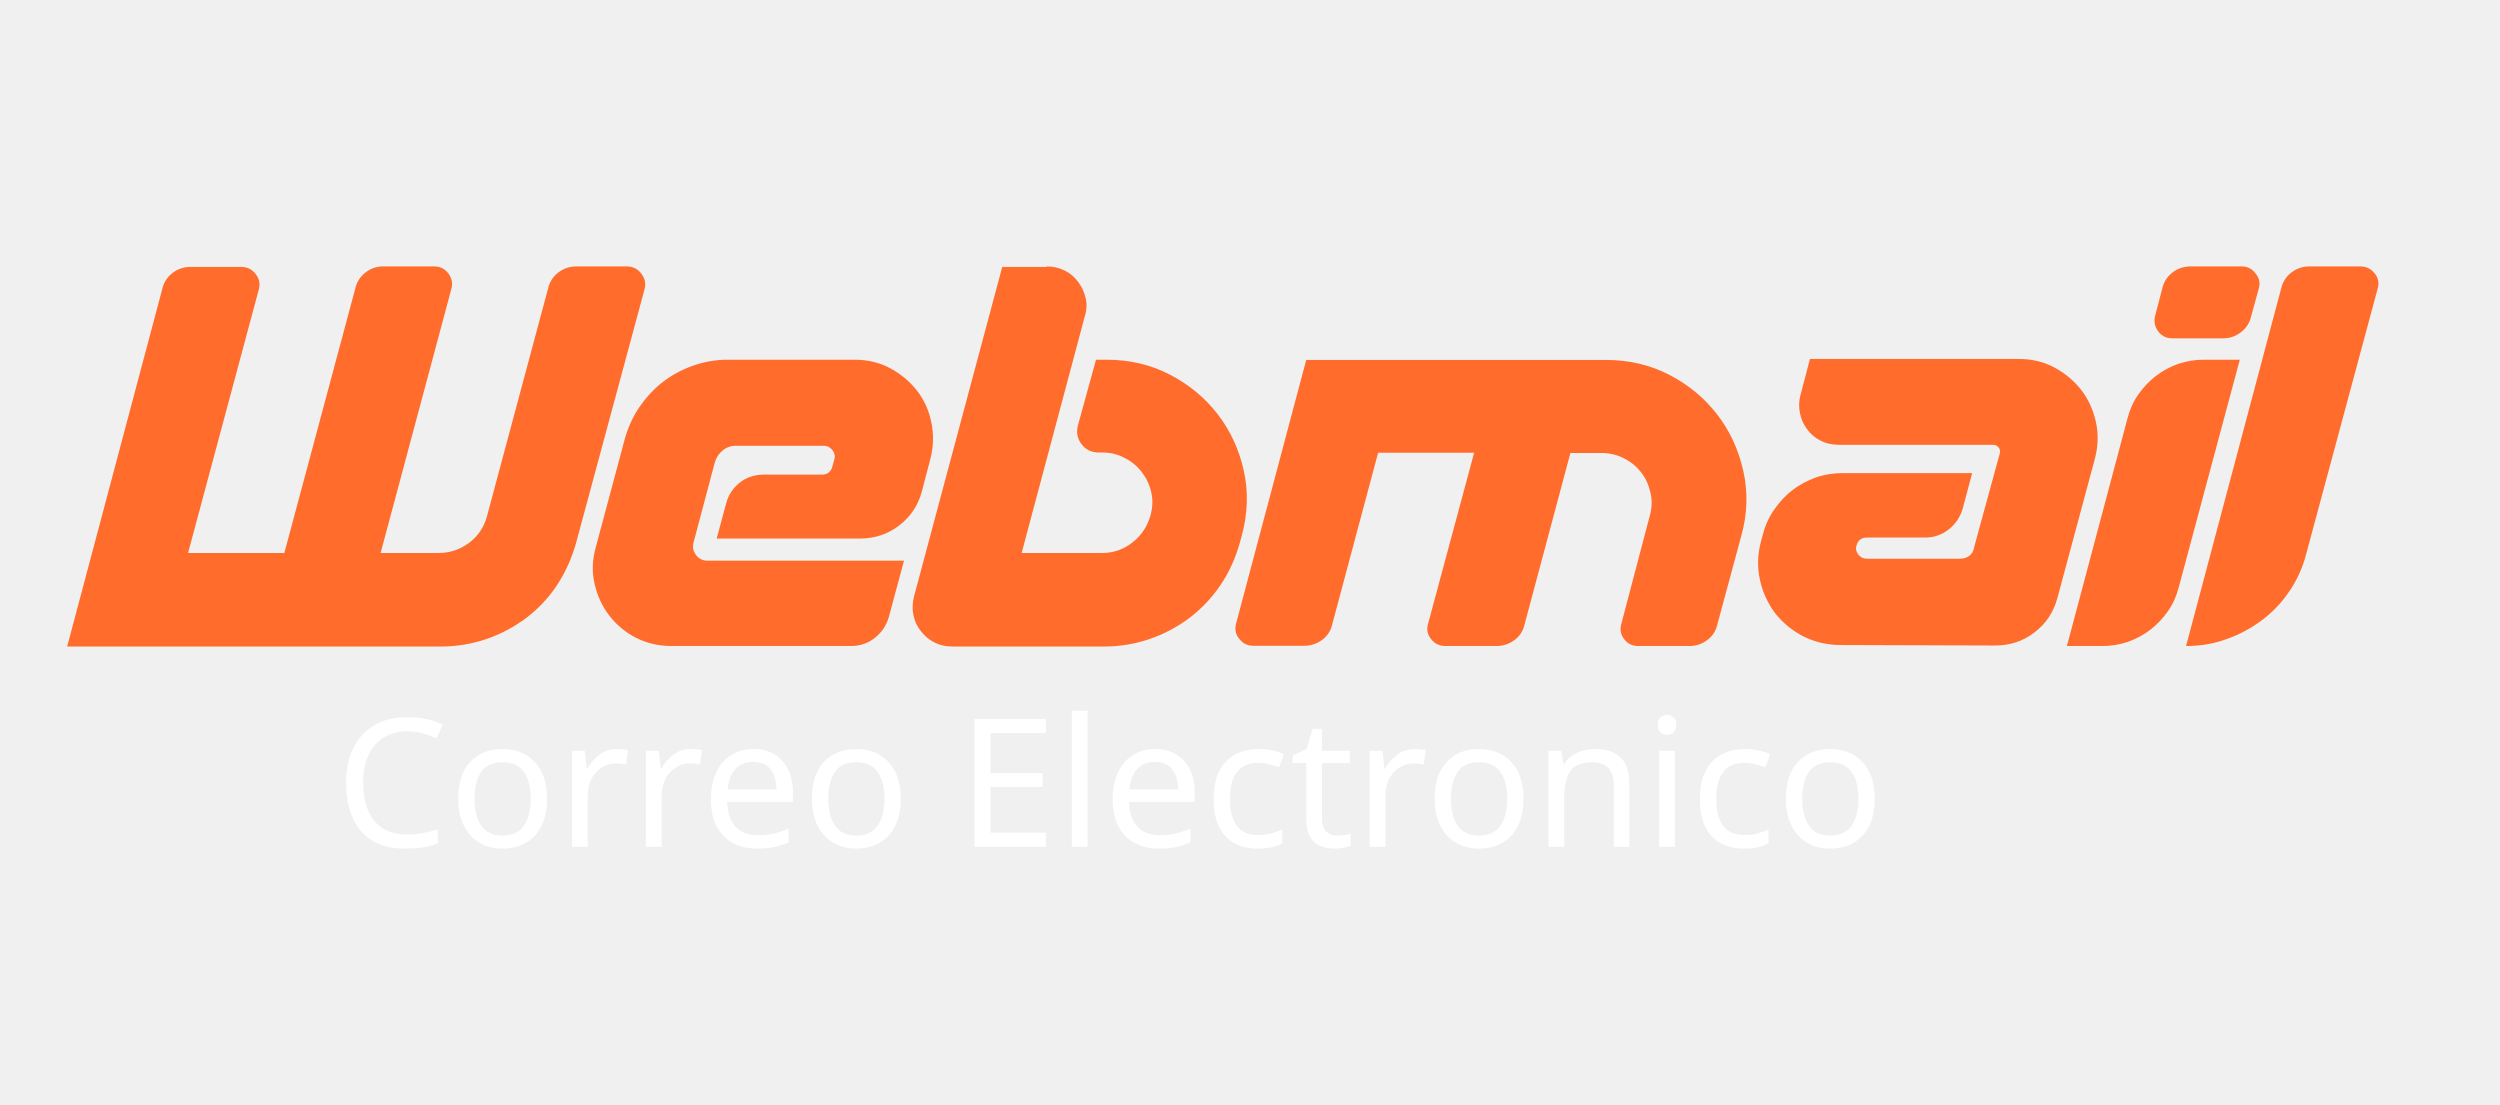
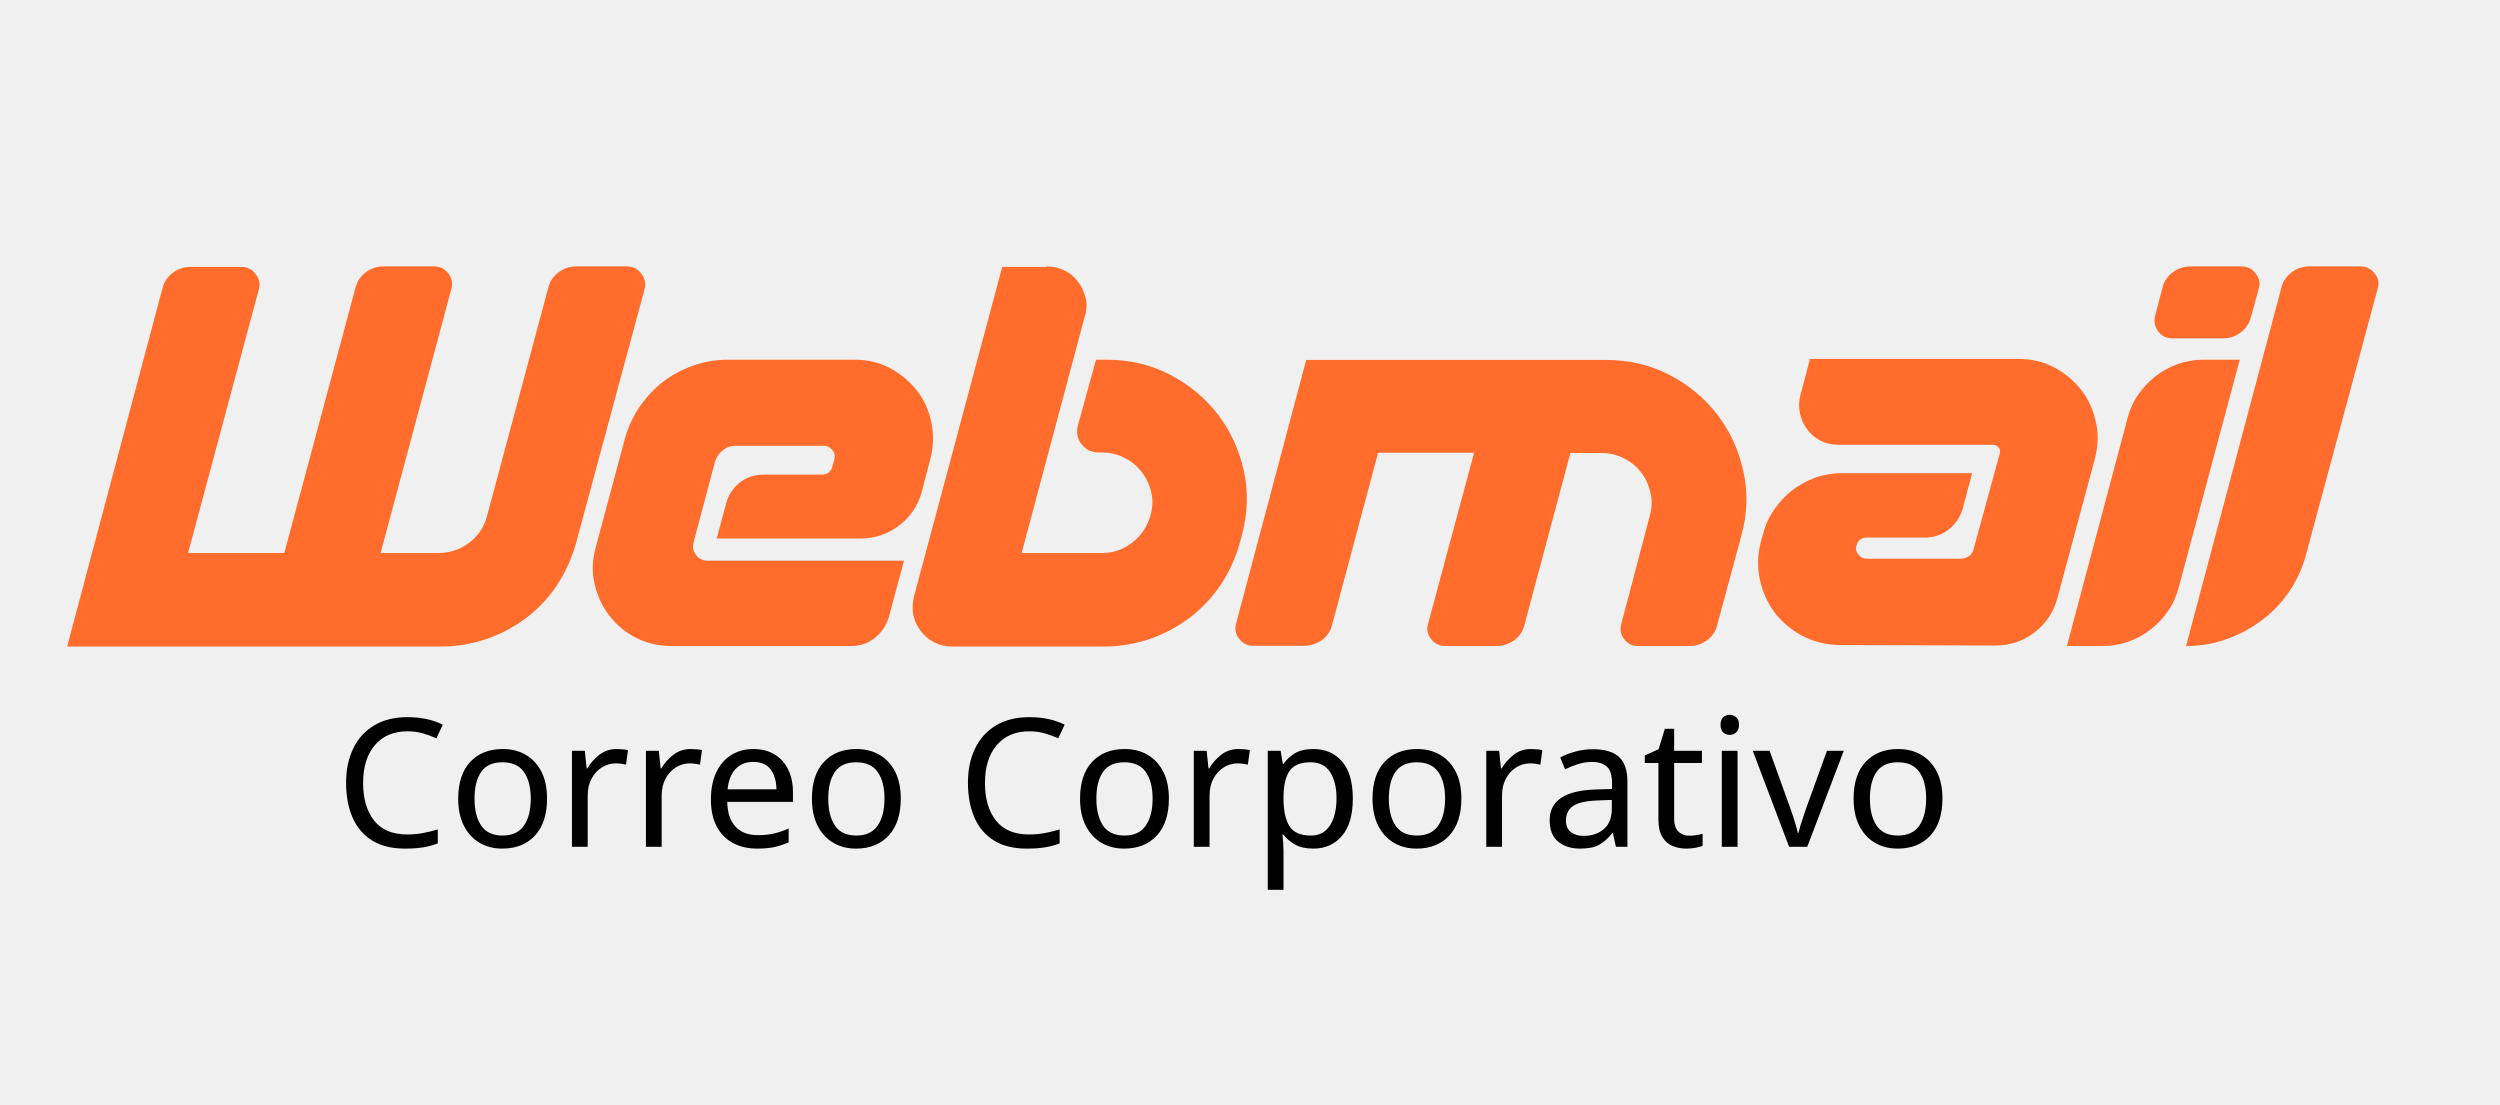
<svg xmlns="http://www.w3.org/2000/svg" xmlns:xlink="http://www.w3.org/1999/xlink" version="1.1" id="Capa_1" x="0px" y="0px" viewBox="0 0 1005 444" style="enable-background:new 0 0 1005 444;" xml:space="preserve">
  <style type="text/css">
	.st0{fill:#FF6C2C;}
	.st1{clip-path:url(#SVGID_2_);}
	.st2{fill:none;}
- 	.st3{fill:#FFFFFF;}
- 	.st4{font-family:'Montserrat-Bold';}
- 	.st5{font-size:72px;}
+ 	.st3{font-family:'Montserrat-Bold';}
+ 	.st4{font-size:72px;}
</style>
-   <path class="st0" d="M259.1,116.3l-27.5,101.9c-1.7,6.1-4.2,11.7-7.6,16.9c-3.4,5.2-7.5,9.5-12.3,13.2c-4.8,3.6-10.1,6.5-15.9,8.5  c-5.8,2-12,3.1-18.3,3.1H27l38.3-144c0.6-2.5,2-4.6,4.1-6.2c2.1-1.6,4.5-2.4,7.2-2.4H97c2.4,0,4.4,1,5.8,2.9c1.5,1.9,1.9,4,1.2,6.3  L75.6,222.3h38.7l28.6-106.6c0.6-2.5,2-4.6,4.1-6.2c2.1-1.6,4.4-2.4,7-2.4h20.6c2.4,0,4.3,1,5.7,2.9c1.4,1.9,1.8,4,1.1,6.3  L153,222.3h23.3c4.6,0,8.7-1.4,12.3-4.1c3.6-2.7,6-6.3,7.2-10.8l24.6-91.7c0.6-2.5,2-4.6,4.1-6.2c2.1-1.6,4.5-2.4,7.2-2.4H252  c2.4,0,4.4,1,5.8,2.9C259.3,111.9,259.7,114,259.1,116.3 M290.6,181c-1.5,1.2-2.6,2.8-3.2,4.7l-8.6,32.4c-0.5,1.8-0.2,3.4,1,5  c1.1,1.5,2.7,2.3,4.6,2.3h79l-6.1,22.7c-1,3.4-2.9,6.2-5.7,8.4c-2.8,2.2-6,3.2-9.5,3.2H270c-5.2,0-10-1.1-14.3-3.3  c-4.3-2.2-7.9-5.2-10.8-9c-2.9-3.7-4.8-8-5.9-12.8c-1.1-4.8-0.9-9.6,0.5-14.6l11.6-43.3c1.3-4.7,3.2-9,5.9-13  c2.7-3.9,5.8-7.3,9.4-10.1c3.6-2.8,7.7-5,12.2-6.6c4.5-1.6,9.2-2.4,14-2.4h50.9c5.2,0,10,1.1,14.3,3.4c4.3,2.3,7.9,5.3,10.8,9  c2.9,3.7,4.8,7.9,5.8,12.8c1,4.8,0.9,9.7-0.4,14.7l-3.4,13c-1.5,5.7-4.6,10.3-9.2,13.8c-4.6,3.5-9.9,5.2-15.7,5.2h-57.6l3.8-14.1  c0.9-3.4,2.7-6.2,5.5-8.4c2.8-2.2,6-3.2,9.7-3.2h23.3c2.2,0,3.6-1.1,4.2-3.2l0.8-2.9c0.4-1.4,0.1-2.7-0.8-3.8  c-0.9-1.1-2-1.7-3.4-1.7h-35.5C293.8,179.2,292.1,179.8,290.6,181 M420.8,107.1c2.7,0,5.1,0.6,7.3,1.7c2.2,1.1,3.9,2.6,5.3,4.5  c1.4,1.8,2.4,4,3,6.4c0.6,2.4,0.5,4.9-0.3,7.4l-25.4,95.2H443c4.6,0,8.6-1.4,12.2-4.2c3.6-2.8,6-6.4,7.3-10.9c0.9-3.2,1-6.3,0.3-9.3  c-0.7-3.1-2-5.8-3.8-8.1c-1.8-2.4-4.1-4.3-6.9-5.7c-2.7-1.5-5.8-2.2-9.1-2.2h-1.3c-2.9,0-5.2-1.1-6.9-3.3c-1.7-2.2-2.2-4.7-1.5-7.5  l7.3-26.5h4.2c9.3,0,17.8,2,25.5,6c7.7,4,14.1,9.3,19.2,15.9c5.1,6.6,8.6,14.2,10.5,22.7c1.9,8.5,1.6,17.2-0.8,26.1l-0.8,2.9  c-1.7,6.1-4.2,11.7-7.7,16.9c-3.5,5.2-7.6,9.5-12.4,13.2c-4.8,3.6-10.1,6.5-15.9,8.5c-5.8,2-12,3.1-18.3,3.1h-61.4  c-2.7,0-5.1-0.6-7.2-1.7c-2.1-1.1-3.9-2.6-5.3-4.5c-1.5-1.8-2.5-4-3-6.4c-0.5-2.4-0.4-4.9,0.2-7.4l35.5-132.6H420.8 M496.9,250.7  l28.2-106h120.5c9.3,0,17.8,2,25.5,6c7.7,4,14.1,9.3,19.2,15.9c5.1,6.6,8.6,14.2,10.5,22.7s1.7,17.2-0.8,26.1l-9.7,35.9  c-0.6,2.5-2,4.6-4.1,6.1c-2.1,1.5-4.4,2.3-7,2.3h-20.6c-2.4,0-4.3-0.9-5.7-2.8c-1.4-1.8-1.8-3.9-1.1-6.2l11.4-43.3  c0.9-3.2,1-6.3,0.3-9.3c-0.7-3.1-1.9-5.8-3.7-8.1c-1.8-2.4-4.1-4.3-6.9-5.7c-2.8-1.5-5.9-2.2-9.2-2.2h-12.4l-18.5,69.2  c-0.6,2.5-2,4.6-4.1,6.1c-2.1,1.5-4.5,2.3-7.2,2.3h-20.4c-2.4,0-4.4-0.9-5.8-2.8c-1.5-1.8-1.9-3.9-1.2-6.2l18.5-68.7H554l-18.5,69.2  c-0.6,2.5-2,4.6-4.1,6.1c-2.1,1.5-4.5,2.3-7.2,2.3h-20.4c-2.3,0-4.2-0.9-5.6-2.8C496.7,255.1,496.3,253,496.9,250.7 M803.3,184.5  l0.6-2.1c0.3-1,0.1-1.9-0.5-2.6c-0.6-0.7-1.4-1-2.4-1h-62c-2.7,0-5.1-0.6-7.2-1.7c-2.2-1.1-3.9-2.6-5.3-4.5c-1.4-1.8-2.4-4-2.9-6.4  c-0.5-2.4-0.5-4.9,0.2-7.4l3.8-14.5h83.9c5.2,0,10,1.1,14.3,3.4c4.3,2.3,7.9,5.3,10.8,9c2.9,3.7,4.8,7.9,5.9,12.7  c1.1,4.8,1,9.7-0.3,14.8l-15.1,56.1c-1.5,5.7-4.6,10.4-9.2,13.9c-4.6,3.6-10,5.3-15.9,5.3l-62-0.2c-5.5,0-10.5-1.2-15.1-3.5  c-4.6-2.4-8.3-5.5-11.3-9.3c-2.9-3.9-5-8.3-6.1-13.4c-1.1-5-1-10.1,0.4-15.4l0.8-2.9c0.9-3.6,2.4-6.9,4.5-9.9c2.1-3,4.5-5.7,7.3-7.8  c2.8-2.2,5.9-3.8,9.3-5.1c3.4-1.2,7.1-1.8,10.9-1.8h52.1l-3.8,14.3c-1,3.4-2.9,6.2-5.7,8.4c-2.8,2.2-6,3.2-9.5,3.2h-23.3  c-2.2,0-3.6,1.1-4.2,3.2c-0.4,1.4-0.1,2.6,0.8,3.7c0.9,1.1,2,1.6,3.4,1.6H788c1.4,0,2.6-0.4,3.6-1.1c1-0.8,1.7-1.8,1.9-3.1l0.4-1.5  L803.3,184.5 M866.4,126.8l2.9-11.1c0.6-2.5,2-4.6,4.1-6.2c2.1-1.6,4.5-2.4,7.2-2.4h20.6c2.3,0,4.2,1,5.6,2.9  c1.5,1.9,1.9,3.9,1.2,6.1l-3.1,11.3c-0.6,2.5-2,4.6-4.1,6.2c-2.1,1.6-4.4,2.4-7,2.4h-20.6c-2.4,0-4.3-1-5.7-2.9  C866.1,131.1,865.8,129,866.4,126.8L866.4,126.8z M830.9,259.7l24.4-91.7c0.9-3.4,2.3-6.6,4.3-9.4c2-2.9,4.3-5.3,7-7.4  c2.7-2.1,5.7-3.7,9-4.9c3.3-1.1,6.7-1.7,10.3-1.7h14.5l-24.6,91.7c-0.9,3.4-2.3,6.6-4.3,9.4c-2,2.9-4.3,5.3-7,7.4  c-2.7,2.1-5.7,3.7-9,4.9c-3.3,1.1-6.7,1.7-10.3,1.7H830.9" />
+   <path class="st0" d="M259.1,116.3l-27.5,101.9c-1.7,6.1-4.2,11.7-7.6,16.9c-3.4,5.2-7.5,9.5-12.3,13.2c-4.8,3.6-10.1,6.5-15.9,8.5  c-5.8,2-12,3.1-18.3,3.1H27l38.3-144c0.6-2.5,2-4.6,4.1-6.2s4.5-2.4,7.2-2.4H97c2.4,0,4.4,1,5.8,2.9c1.5,1.9,1.9,4,1.2,6.3  L75.6,222.3h38.7l28.6-106.6c0.6-2.5,2-4.6,4.1-6.2s4.4-2.4,7-2.4h20.6c2.4,0,4.3,1,5.7,2.9s1.8,4,1.1,6.3l-28.4,106h23.3  c4.6,0,8.7-1.4,12.3-4.1c3.6-2.7,6-6.3,7.2-10.8l24.6-91.7c0.6-2.5,2-4.6,4.1-6.2s4.5-2.4,7.2-2.4H252c2.4,0,4.4,1,5.8,2.9  C259.3,111.9,259.7,114,259.1,116.3 M290.6,181c-1.5,1.2-2.6,2.8-3.2,4.7l-8.6,32.4c-0.5,1.8-0.2,3.4,1,5c1.1,1.5,2.7,2.3,4.6,2.3  h79l-6.1,22.7c-1,3.4-2.9,6.2-5.7,8.4c-2.8,2.2-6,3.2-9.5,3.2H270c-5.2,0-10-1.1-14.3-3.3c-4.3-2.2-7.9-5.2-10.8-9  c-2.9-3.7-4.8-8-5.9-12.8c-1.1-4.8-0.9-9.6,0.5-14.6l11.6-43.3c1.3-4.7,3.2-9,5.9-13c2.7-3.9,5.8-7.3,9.4-10.1s7.7-5,12.2-6.6  s9.2-2.4,14-2.4h50.9c5.2,0,10,1.1,14.3,3.4c4.3,2.3,7.9,5.3,10.8,9s4.8,7.9,5.8,12.8c1,4.8,0.9,9.7-0.4,14.7l-3.4,13  c-1.5,5.7-4.6,10.3-9.2,13.8s-9.9,5.2-15.7,5.2h-57.6l3.8-14.1c0.9-3.4,2.7-6.2,5.5-8.4s6-3.2,9.7-3.2h23.3c2.2,0,3.6-1.1,4.2-3.2  l0.8-2.9c0.4-1.4,0.1-2.7-0.8-3.8s-2-1.7-3.4-1.7h-35.5C293.8,179.2,292.1,179.8,290.6,181 M420.8,107.1c2.7,0,5.1,0.6,7.3,1.7  c2.2,1.1,3.9,2.6,5.3,4.5c1.4,1.8,2.4,4,3,6.4s0.5,4.9-0.3,7.4l-25.4,95.2H443c4.6,0,8.6-1.4,12.2-4.2s6-6.4,7.3-10.9  c0.9-3.2,1-6.3,0.3-9.3c-0.7-3.1-2-5.8-3.8-8.1c-1.8-2.4-4.1-4.3-6.9-5.7c-2.7-1.5-5.8-2.2-9.1-2.2h-1.3c-2.9,0-5.2-1.1-6.9-3.3  c-1.7-2.2-2.2-4.7-1.5-7.5l7.3-26.5h4.2c9.3,0,17.8,2,25.5,6s14.1,9.3,19.2,15.9c5.1,6.6,8.6,14.2,10.5,22.7s1.6,17.2-0.8,26.1  l-0.8,2.9c-1.7,6.1-4.2,11.7-7.7,16.9s-7.6,9.5-12.4,13.2c-4.8,3.6-10.1,6.5-15.9,8.5c-5.8,2-12,3.1-18.3,3.1h-61.4  c-2.7,0-5.1-0.6-7.2-1.7s-3.9-2.6-5.3-4.5c-1.5-1.8-2.5-4-3-6.4s-0.4-4.9,0.2-7.4l35.5-132.6h17.9 M496.9,250.7l28.2-106h120.5  c9.3,0,17.8,2,25.5,6s14.1,9.3,19.2,15.9c5.1,6.6,8.6,14.2,10.5,22.7s1.7,17.2-0.8,26.1l-9.7,35.9c-0.6,2.5-2,4.6-4.1,6.1  s-4.4,2.3-7,2.3h-20.6c-2.4,0-4.3-0.9-5.7-2.8c-1.4-1.8-1.8-3.9-1.1-6.2l11.4-43.3c0.9-3.2,1-6.3,0.3-9.3c-0.7-3.1-1.9-5.8-3.7-8.1  c-1.8-2.4-4.1-4.3-6.9-5.7c-2.8-1.5-5.9-2.2-9.2-2.2h-12.4l-18.5,69.2c-0.6,2.5-2,4.6-4.1,6.1s-4.5,2.3-7.2,2.3h-20.4  c-2.4,0-4.4-0.9-5.8-2.8c-1.5-1.8-1.9-3.9-1.2-6.2l18.5-68.7H554l-18.5,69.2c-0.6,2.5-2,4.6-4.1,6.1c-2.1,1.5-4.5,2.3-7.2,2.3h-20.4  c-2.3,0-4.2-0.9-5.6-2.8C496.7,255.1,496.3,253,496.9,250.7 M803.3,184.5l0.6-2.1c0.3-1,0.1-1.9-0.5-2.6c-0.6-0.7-1.4-1-2.4-1h-62  c-2.7,0-5.1-0.6-7.2-1.7c-2.2-1.1-3.9-2.6-5.3-4.5c-1.4-1.8-2.4-4-2.9-6.4s-0.5-4.9,0.2-7.4l3.8-14.5h83.9c5.2,0,10,1.1,14.3,3.4  c4.3,2.3,7.9,5.3,10.8,9c2.9,3.7,4.8,7.9,5.9,12.7c1.1,4.8,1,9.7-0.3,14.8l-15.1,56.1c-1.5,5.7-4.6,10.4-9.2,13.9  c-4.6,3.6-10,5.3-15.9,5.3l-62-0.2c-5.5,0-10.5-1.2-15.1-3.5c-4.6-2.4-8.3-5.5-11.3-9.3c-2.9-3.9-5-8.3-6.1-13.4  c-1.1-5-1-10.1,0.4-15.4l0.8-2.9c0.9-3.6,2.4-6.9,4.5-9.9s4.5-5.7,7.3-7.8c2.8-2.2,5.9-3.8,9.3-5.1c3.4-1.2,7.1-1.8,10.9-1.8h52.1  l-3.8,14.3c-1,3.4-2.9,6.2-5.7,8.4s-6,3.2-9.5,3.2h-23.3c-2.2,0-3.6,1.1-4.2,3.2c-0.4,1.4-0.1,2.6,0.8,3.7c0.9,1.1,2,1.6,3.4,1.6  H788c1.4,0,2.6-0.4,3.6-1.1c1-0.8,1.7-1.8,1.9-3.1l0.4-1.5L803.3,184.5 M866.4,126.8l2.9-11.1c0.6-2.5,2-4.6,4.1-6.2  s4.5-2.4,7.2-2.4h20.6c2.3,0,4.2,1,5.6,2.9c1.5,1.9,1.9,3.9,1.2,6.1l-3.1,11.3c-0.6,2.5-2,4.6-4.1,6.2c-2.1,1.6-4.4,2.4-7,2.4h-20.6  c-2.4,0-4.3-1-5.7-2.9C866.1,131.1,865.8,129,866.4,126.8L866.4,126.8z M830.9,259.7l24.4-91.7c0.9-3.4,2.3-6.6,4.3-9.4  c2-2.9,4.3-5.3,7-7.4c2.7-2.1,5.7-3.7,9-4.9c3.3-1.1,6.7-1.7,10.3-1.7h14.5l-24.6,91.7c-0.9,3.4-2.3,6.6-4.3,9.4  c-2,2.9-4.3,5.3-7,7.4c-2.7,2.1-5.7,3.7-9,4.9c-3.3,1.1-6.7,1.7-10.3,1.7L830.9,259.7" />
  <g>
-     <defs>
-       <rect id="SVGID_1_" x="878.3" y="107.1" width="77.8" height="152.6" />
-     </defs>
-     <clipPath id="SVGID_2_">
-       <use xlink:href="#SVGID_1_" style="overflow:visible;" />
-     </clipPath>
-     <g class="st1">
-       <path class="st0" d="M878.8,259.7l38.3-144c0.6-2.5,2-4.6,4.1-6.2c2.1-1.6,4.5-2.4,7.2-2.4h20.4c2.4,0,4.3,0.9,5.8,2.8    c1.5,1.8,1.9,3.9,1.2,6.2l-28.6,106.2c-1.4,5.6-3.7,10.7-6.8,15.3c-3.1,4.6-6.8,8.5-11.1,11.7c-4.3,3.2-9,5.8-14.2,7.6    C890,258.8,884.5,259.7,878.8,259.7" />
+     <g>
+       <defs>
+         <rect id="SVGID_1_" x="878.3" y="107.1" width="77.8" height="152.6" />
+       </defs>
+       <clipPath id="SVGID_2_">
+         <use xlink:href="#SVGID_1_" style="overflow:visible;" />
+       </clipPath>
+       <g class="st1">
+         <path class="st0" d="M878.8,259.7l38.3-144c0.6-2.5,2-4.6,4.1-6.2s4.5-2.4,7.2-2.4h20.4c2.4,0,4.3,0.9,5.8,2.8     c1.5,1.8,1.9,3.9,1.2,6.2l-28.6,106.2c-1.4,5.6-3.7,10.7-6.8,15.3s-6.8,8.5-11.1,11.7s-9,5.8-14.2,7.6     C890,258.8,884.5,259.7,878.8,259.7" />
+       </g>
    </g>
  </g>
  <rect x="134.7" y="287" class="st2" width="1461.8" height="127" />
-   <text transform="matrix(1 0 0 1 134.7371 340.4229)" class="st3 st4 st5">Correo Electronico</text>
+   <text transform="matrix(1 0 0 1 134.7371 340.4229)" class="st3 st4">Correo Corporativo</text>
</svg>
